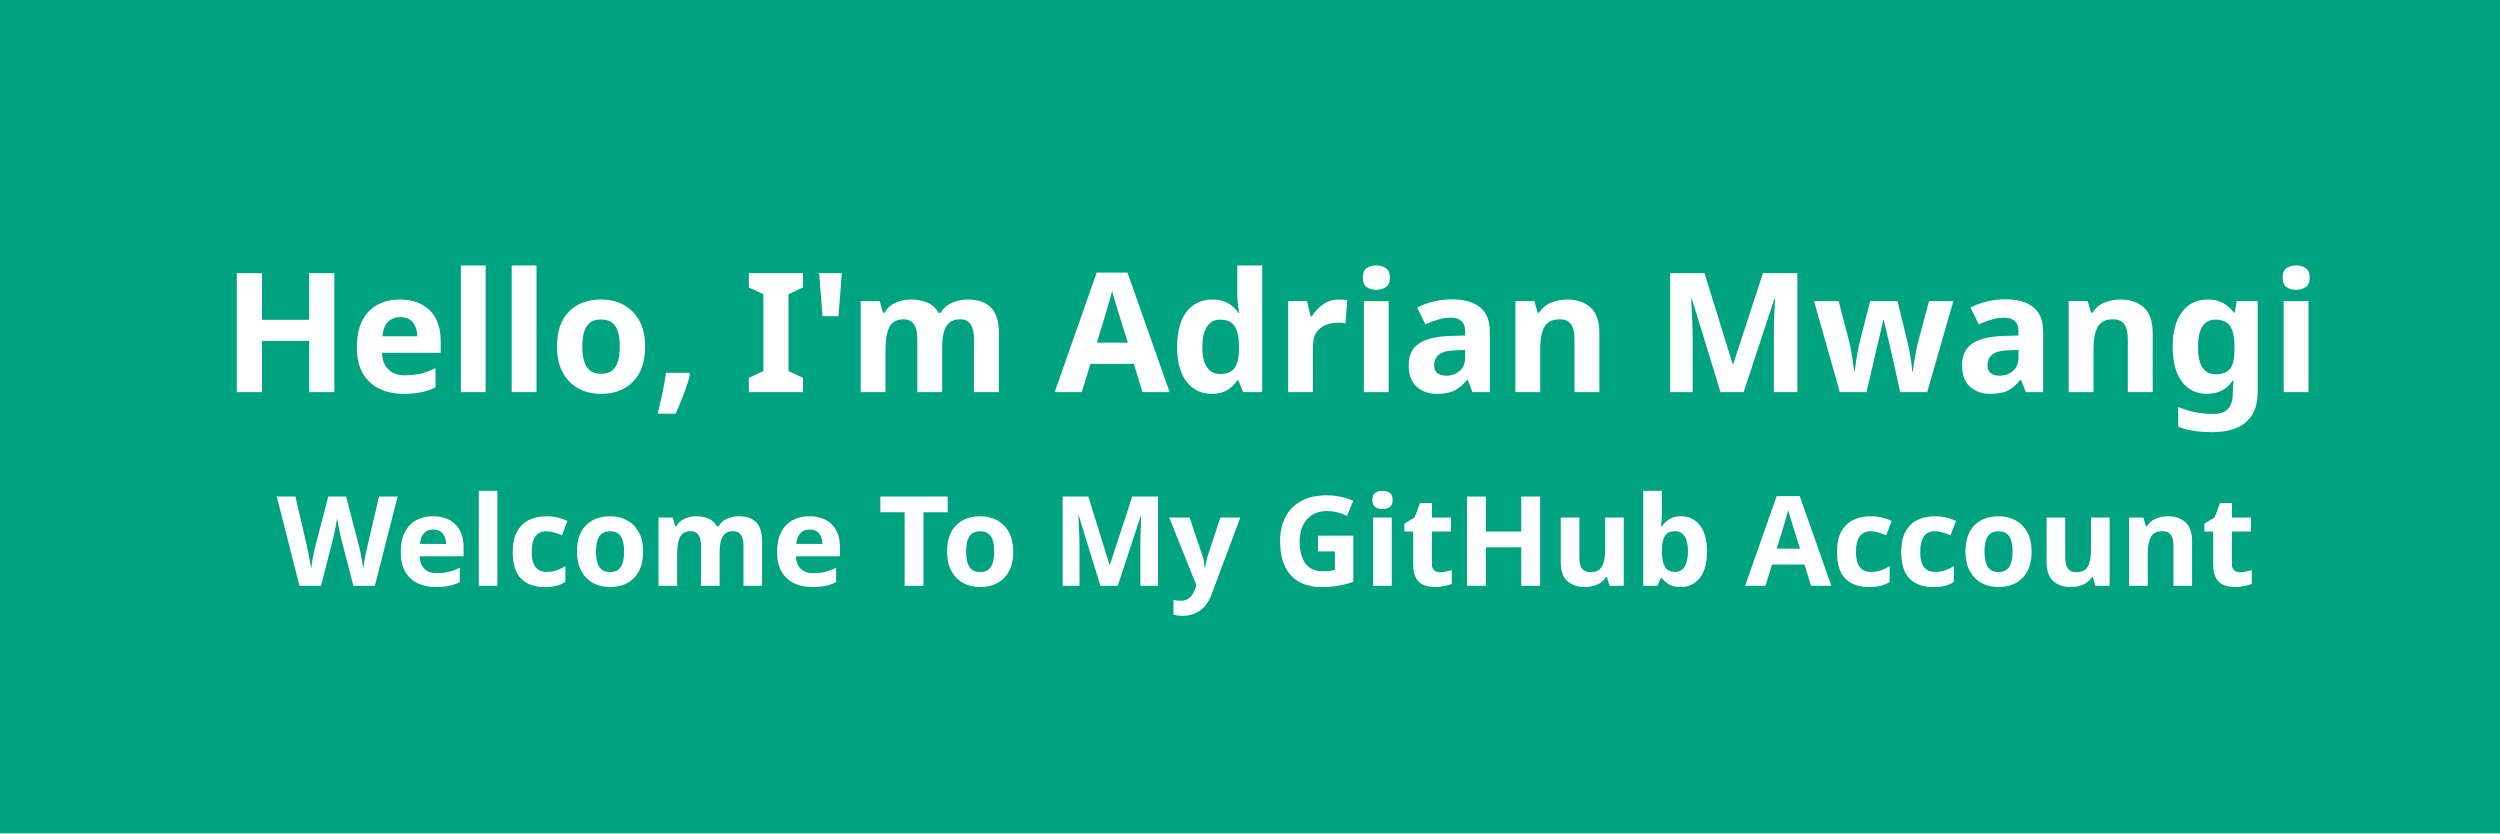
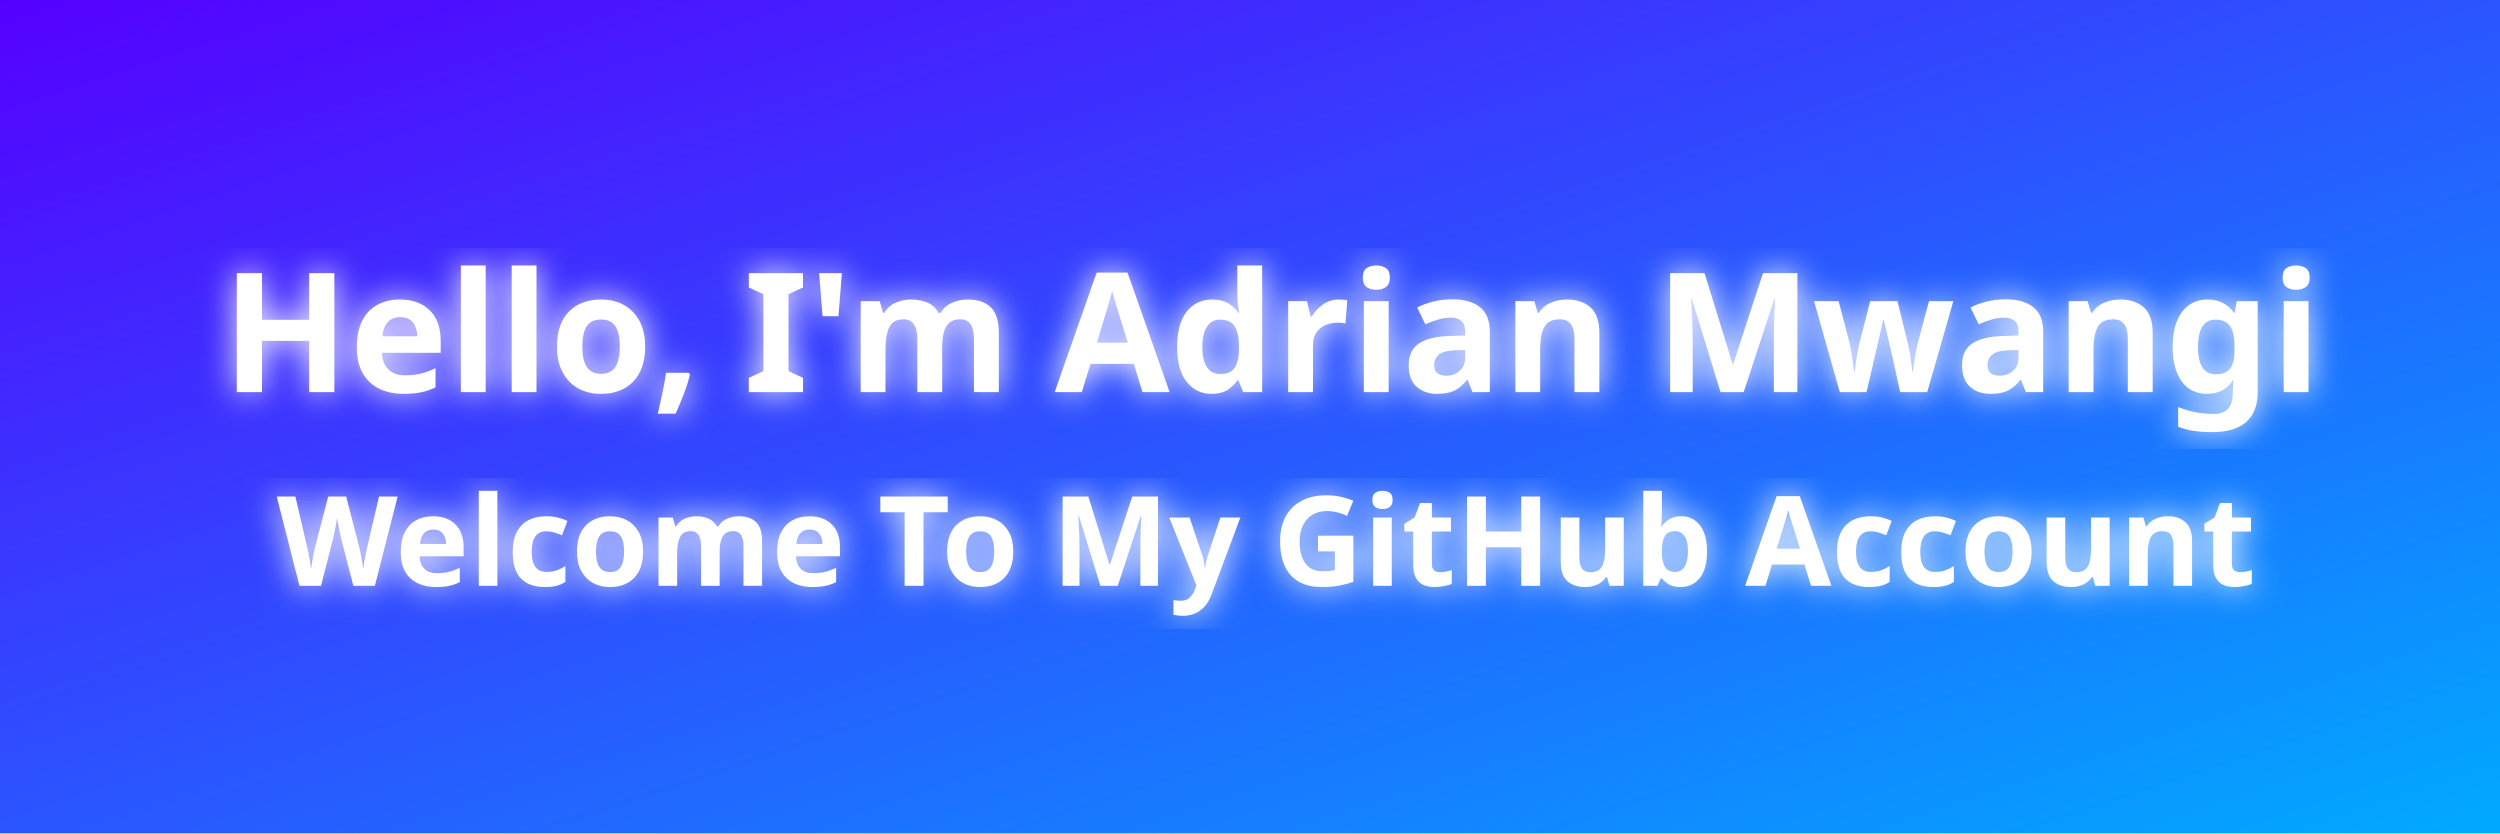
<svg xmlns="http://www.w3.org/2000/svg" width="600" height="200" viewBox="0 0 600 200">
  <defs>
-     <linearGradient id="hueGradient" x1="0%" y1="0%" x2="100%" y2="0%">
-       <stop offset="0%" stop-color="hsl(270,100%,50%)">
-         <animate attributeName="stop-color" values="hsl(270,100%,50%);hsl(280,100%,50%);hsl(290,100%,50%);hsl(300,100%,50%);hsl(310,100%,50%);hsl(320,100%,50%);hsl(330,100%,50%);hsl(270,100%,50%)" dur="6s" repeatCount="indefinite" />
+     <linearGradient id="animatedGradient" x1="0%" y1="0%" x2="100%" y2="100%">
+       <stop offset="0%" stop-color="hsl(260, 100%, 50%)">
+         <animate attributeName="stop-color" values="hsl(260,100%,50%);hsl(280,100%,50%);hsl(300,100%,50%);hsl(320,100%,50%);hsl(260,100%,50%)" dur="6s" repeatCount="indefinite" />
+       </stop>
+       <stop offset="100%" stop-color="hsl(200,100%,50%)">
+         <animate attributeName="stop-color" values="hsl(200,100%,50%);hsl(220,100%,50%);hsl(240,100%,50%);hsl(260,100%,50%);hsl(200,100%,50%)" dur="6s" repeatCount="indefinite" />
      </stop>
    </linearGradient>
-     <filter id="hueRotate">
-       <feColorMatrix type="hueRotate" values="270">
-         <animate attributeName="values" from="270" to="330" dur="6s" repeatCount="indefinite" />
-       </feColorMatrix>
+     <filter id="glow">
+       <feGaussianBlur stdDeviation="4" result="coloredBlur" />
+       <feMerge>
+         <feMergeNode in="coloredBlur" />
+         <feMergeNode in="SourceGraphic" />
+       </feMerge>
    </filter>
  </defs>
-   <rect width="600" height="200" fill="url(#hueGradient)" filter="url(#hueRotate)" />
-   <text x="50%" y="40%" font-family="Orbitron, sans-serif" font-size="40" font-weight="900" fill="white" text-anchor="middle" dominant-baseline="middle">
+   <rect width="600" height="200" fill="url(#animatedGradient)" />
+   <text x="50%" y="40%" font-family="'Orbitron', sans-serif" font-size="40" font-weight="900" fill="white" text-anchor="middle" dominant-baseline="middle" filter="url(#glow)">
    <tspan>
      <animate attributeName="opacity" values="0;1;0" dur="4s" repeatCount="indefinite" />
            Hello, I'm Adrian Mwangi
        </tspan>
  </text>
-   <text x="50%" y="65%" font-family="Orbitron, sans-serif" font-size="30" font-weight="700" fill="white" text-anchor="middle" dominant-baseline="middle">
+   <text x="50%" y="65%" font-family="'Orbitron', sans-serif" font-size="30" font-weight="700" fill="white" text-anchor="middle" dominant-baseline="middle" filter="url(#glow)">
    <tspan>
      <animate attributeName="opacity" values="0;1;0" dur="4s" begin="2s" repeatCount="indefinite" />
            Welcome To My GitHub Account
        </tspan>
  </text>
</svg>
